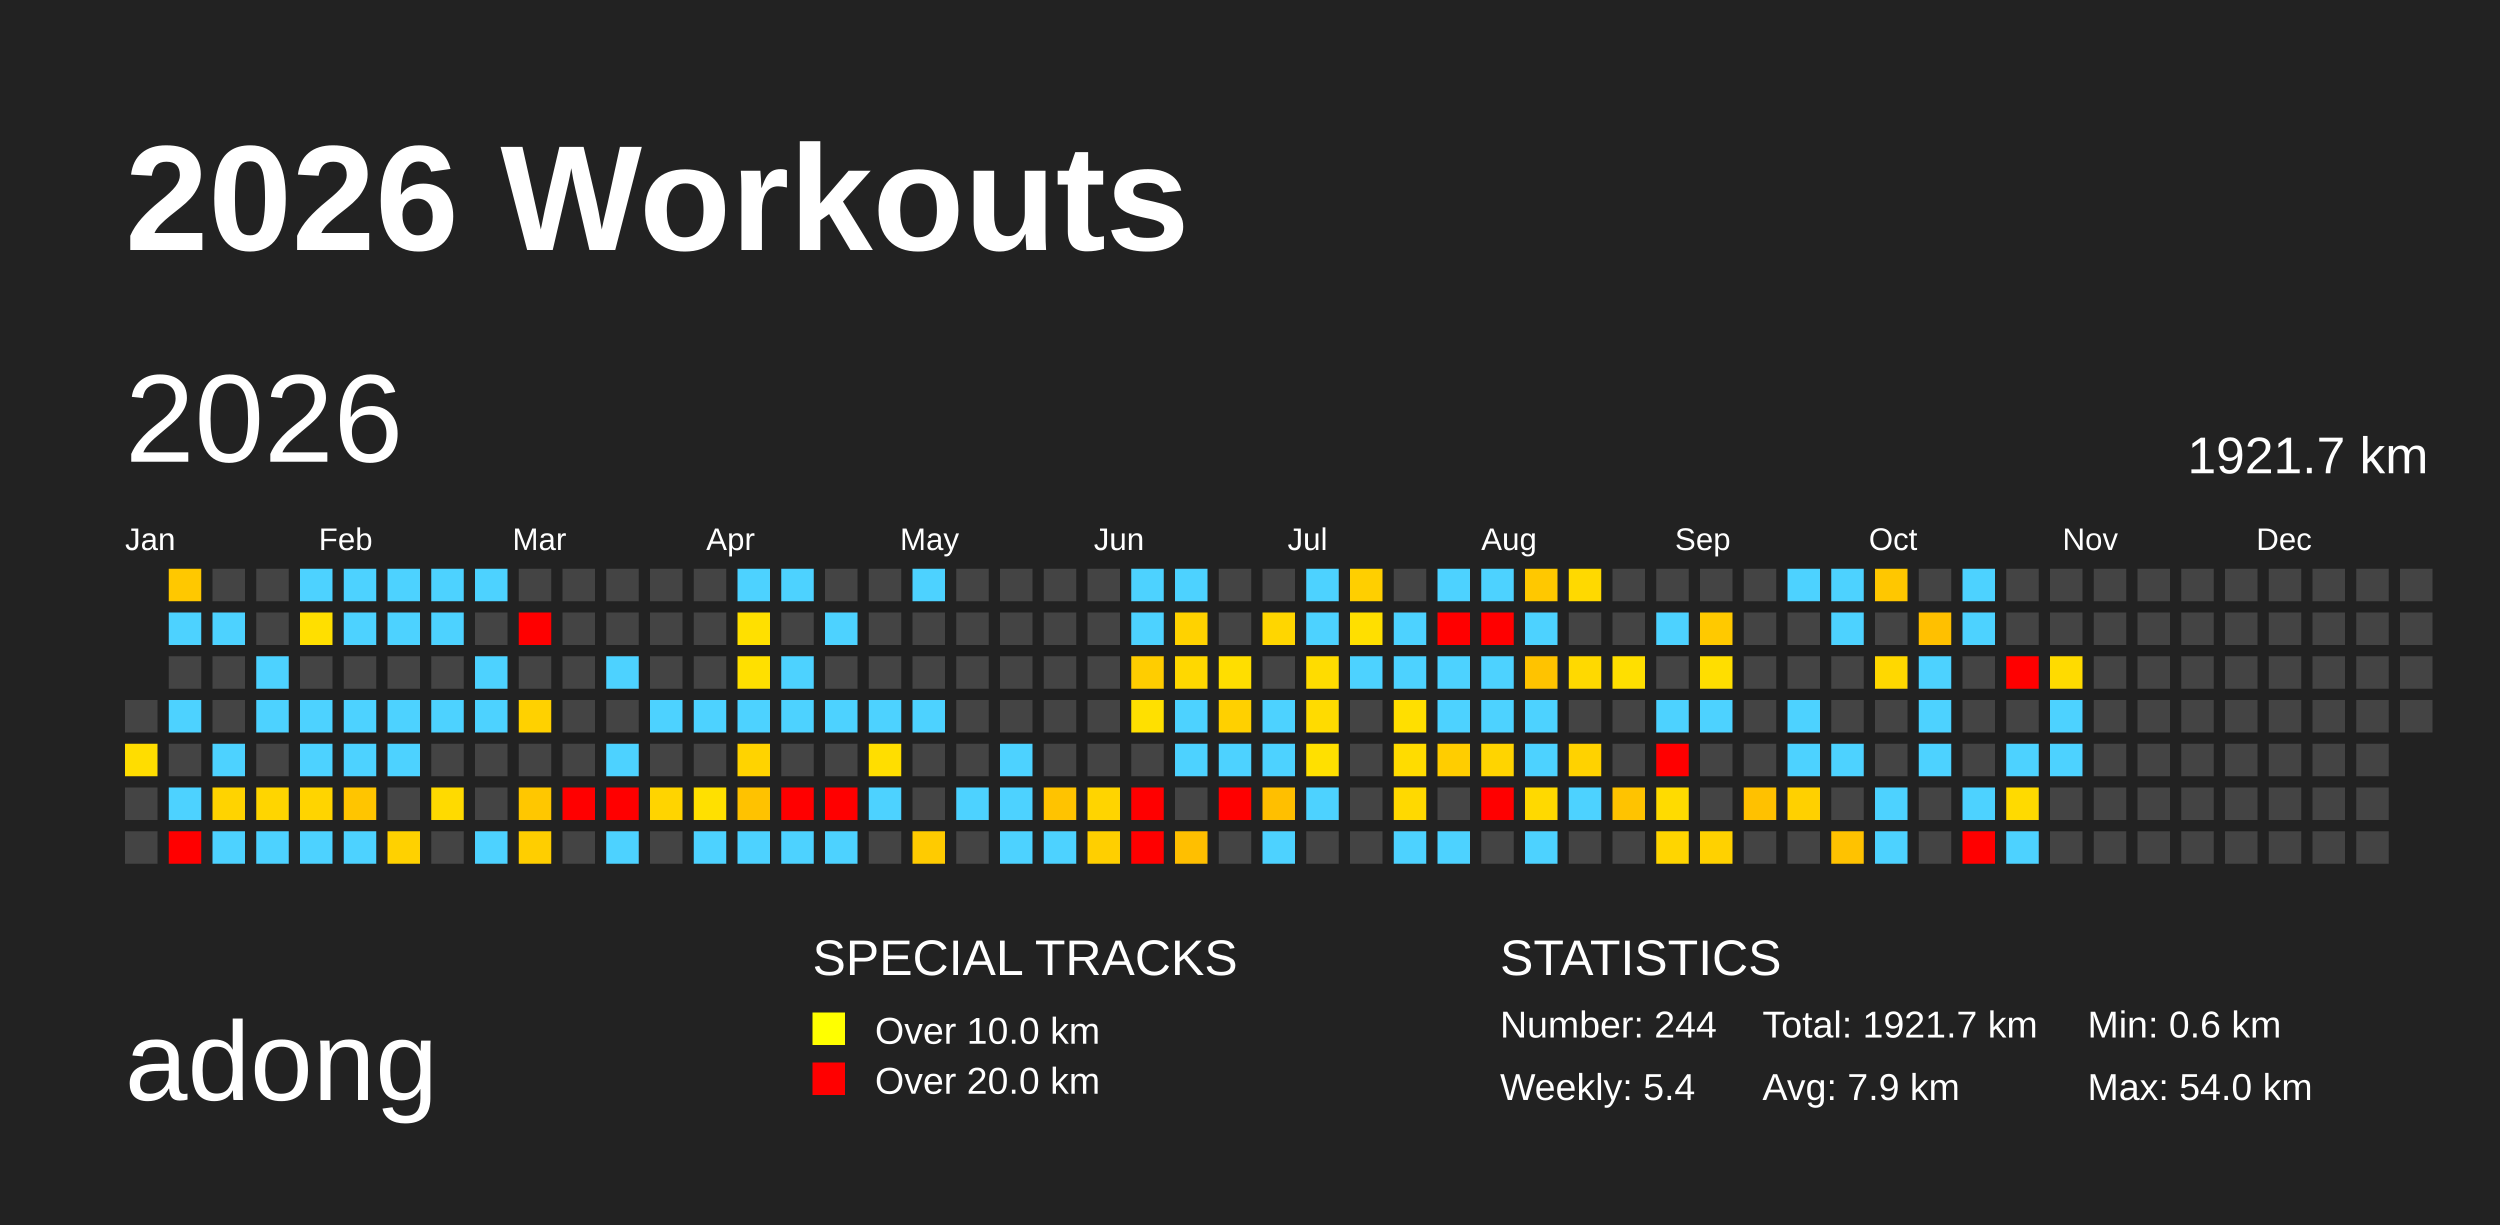
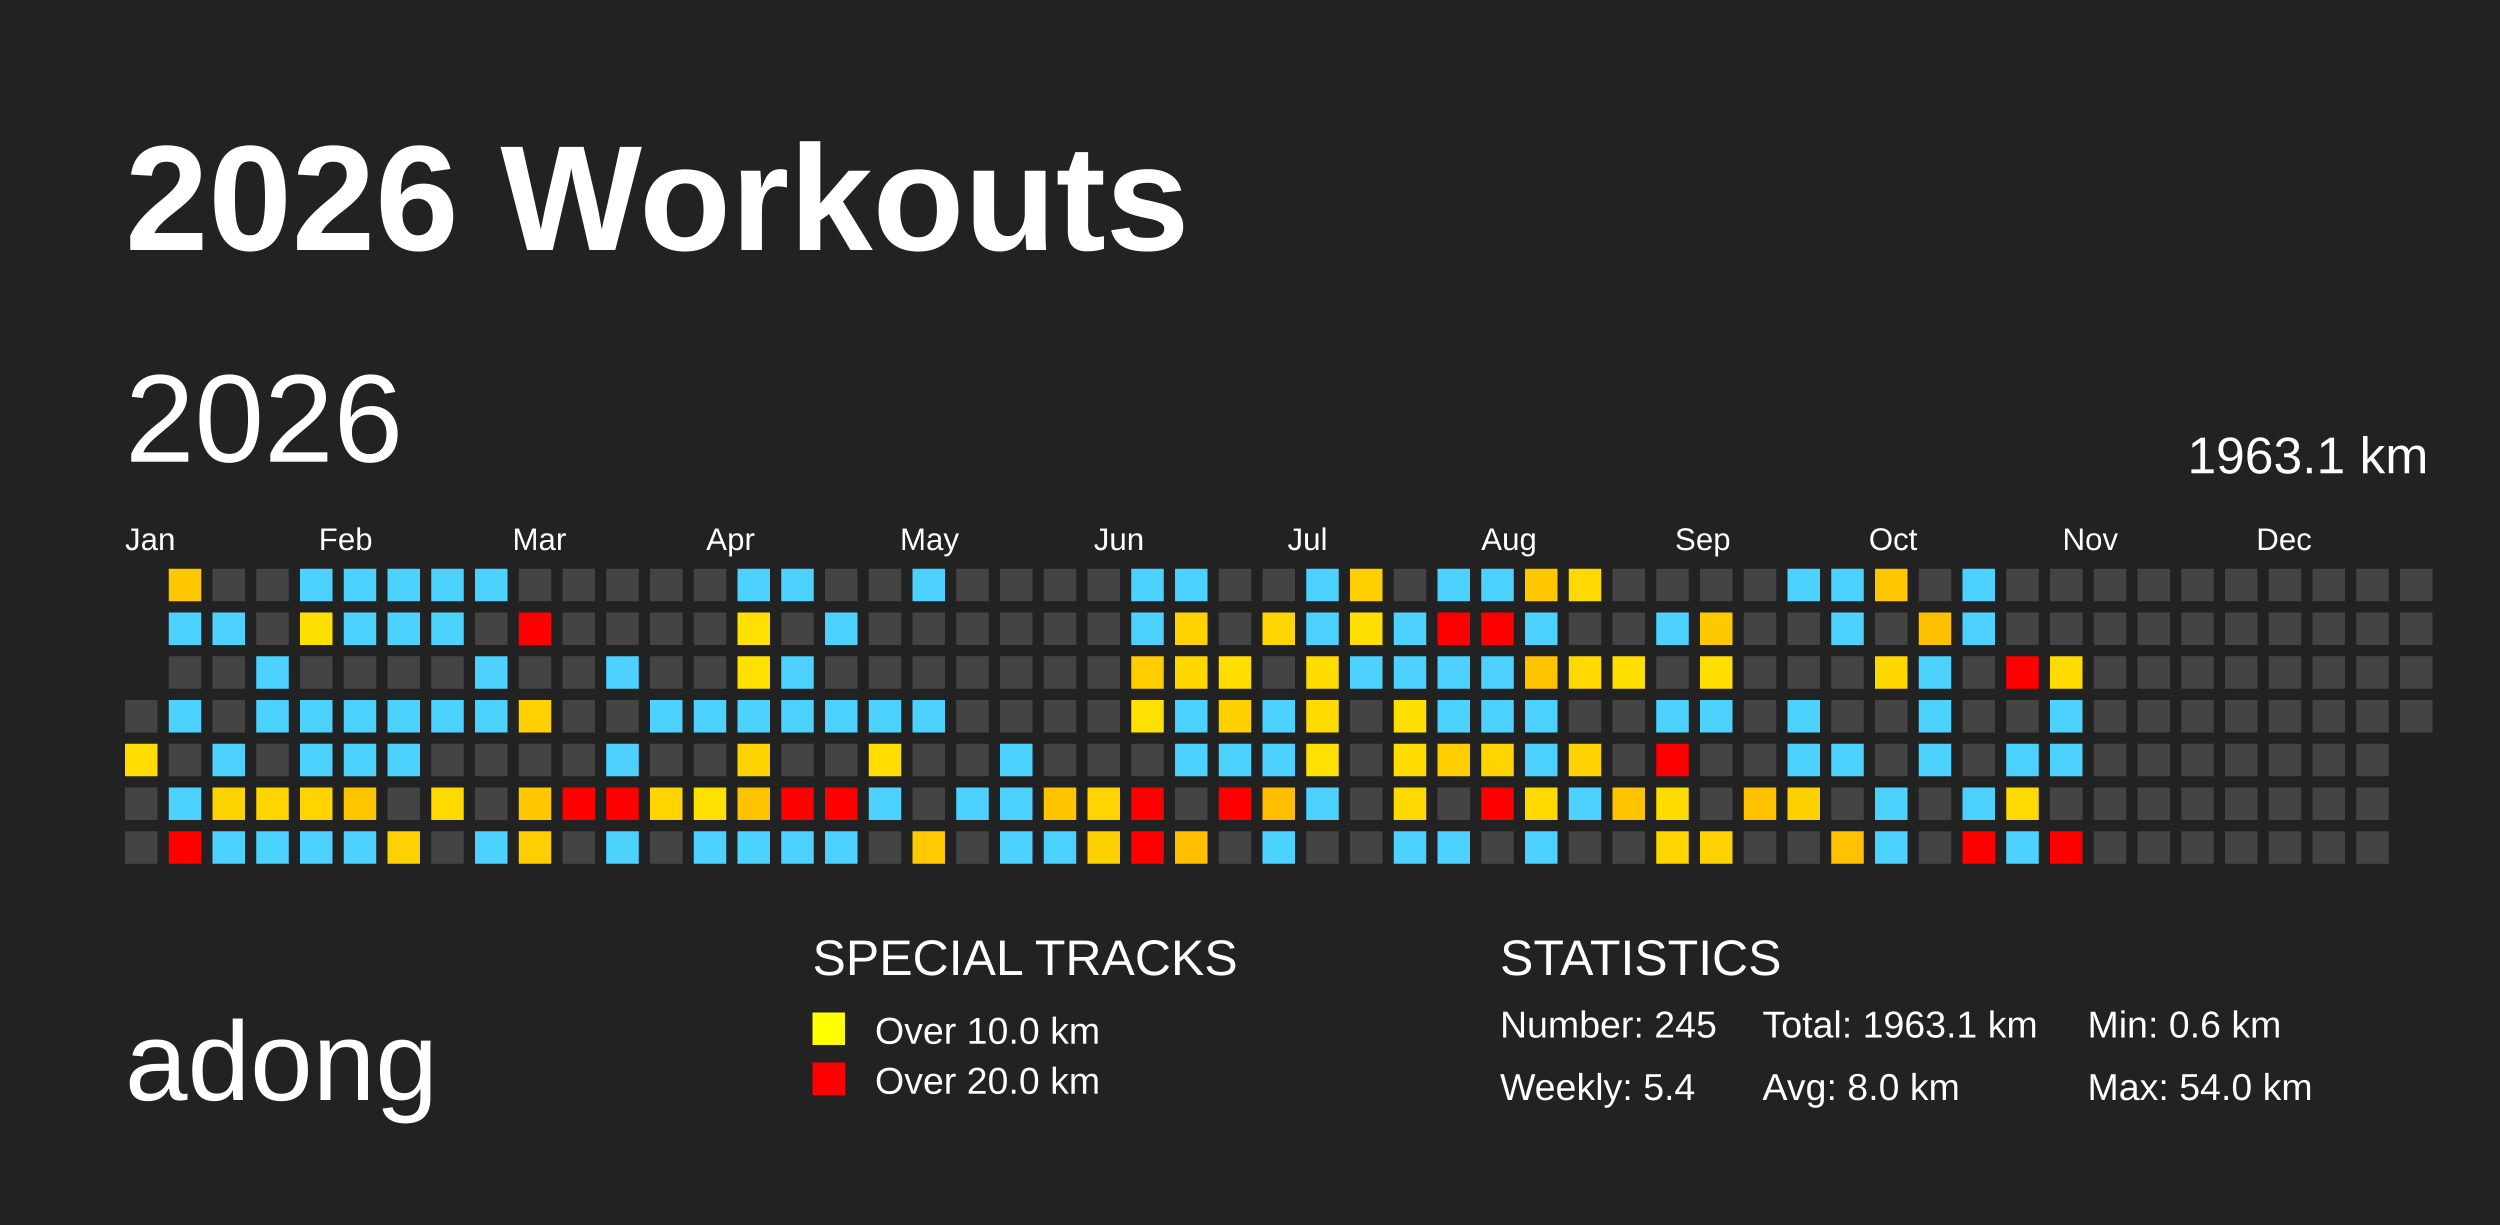
<svg xmlns="http://www.w3.org/2000/svg" baseProfile="full" height="98mm" version="1.1" viewBox="0,0,200,98" width="200mm">
  <defs>
    <pattern height="2" id="indoor-stripe" patternUnits="userSpaceOnUse" width="2">
      <line stroke="white" stroke-opacity="0.45" stroke-width="0.5" x1="0" x2="2" y1="2" y2="0" />
    </pattern>
  </defs>
  <rect fill="#222222" height="98" width="200" x="0" y="0" />
  <text fill="#FFFFFF" style="font-size:12px; font-family:Arial; font-weight:bold;" x="10" y="20">2026 Workouts</text>
  <text fill="#FFFFFF" style="font-size:9px; font-family:Arial" x="10" y="88">adong</text>
  <text fill="#FFFFFF" style="font-size:4px; font-family:Arial" x="65" y="78">SPECIAL TRACKS</text>
  <rect fill="yellow" height="2.6" width="2.6" x="65" y="81" />
  <text fill="#FFFFFF" style="font-size:3px; font-family:Arial" x="70" y="83.5">Over 10.0 km</text>
  <rect fill="red" height="2.6" width="2.6" x="65" y="85" />
  <text fill="#FFFFFF" style="font-size:3px; font-family:Arial" x="70" y="87.5">Over 20.0 km</text>
  <text fill="#FFFFFF" style="font-size:4px; font-family:Arial" x="120" y="78">STATISTICS</text>
-   <text fill="#FFFFFF" style="font-size:3px; font-family:Arial" x="120" y="83">Number: 244</text>
+   <text fill="#FFFFFF" style="font-size:3px; font-family:Arial" x="120" y="83">Number: 245</text>
  <text fill="#FFFFFF" style="font-size:3px; font-family:Arial" x="120" y="88">Weekly: 5.4</text>
-   <text fill="#FFFFFF" style="font-size:3px; font-family:Arial" x="141" y="83">Total: 1921.7 km</text>
-   <text fill="#FFFFFF" style="font-size:3px; font-family:Arial" x="141" y="88">Avg: 7.9 km</text>
+   <text fill="#FFFFFF" style="font-size:3px; font-family:Arial" x="141" y="83">Total: 1963.1 km</text>
+   <text fill="#FFFFFF" style="font-size:3px; font-family:Arial" x="141" y="88">Avg: 8.0 km</text>
  <text fill="#FFFFFF" style="font-size:3px; font-family:Arial" x="167" y="83">Min: 0.6 km</text>
  <text fill="#FFFFFF" style="font-size:3px; font-family:Arial" x="167" y="88">Max: 54.0 km</text>
  <text dominant-baseline="hanging" fill="#FFFFFF" style="font-size:10.0px; font-family:Arial;" x="10" y="30">2026</text>
-   <text dominant-baseline="hanging" fill="#FFFFFF" style="font-size:4.125px; font-family:Arial;" x="175" y="35">1921.7 km</text>
+   <text dominant-baseline="hanging" fill="#FFFFFF" style="font-size:4.125px; font-family:Arial;" x="175" y="35">1963.1 km</text>
  <text fill="#FFFFFF" style="font-size:2.5px; font-family:Arial" x="10.0" y="44">Jan</text>
  <text fill="#FFFFFF" style="font-size:2.5px; font-family:Arial" x="25.5" y="44">Feb</text>
  <text fill="#FFFFFF" style="font-size:2.5px; font-family:Arial" x="41.0" y="44">Mar</text>
  <text fill="#FFFFFF" style="font-size:2.5px; font-family:Arial" x="56.5" y="44">Apr</text>
  <text fill="#FFFFFF" style="font-size:2.5px; font-family:Arial" x="72.0" y="44">May</text>
  <text fill="#FFFFFF" style="font-size:2.5px; font-family:Arial" x="87.5" y="44">Jun</text>
  <text fill="#FFFFFF" style="font-size:2.5px; font-family:Arial" x="103.0" y="44">Jul</text>
  <text fill="#FFFFFF" style="font-size:2.5px; font-family:Arial" x="118.5" y="44">Aug</text>
  <text fill="#FFFFFF" style="font-size:2.5px; font-family:Arial" x="134.0" y="44">Sep</text>
  <text fill="#FFFFFF" style="font-size:2.5px; font-family:Arial" x="149.5" y="44">Oct</text>
  <text fill="#FFFFFF" style="font-size:2.5px; font-family:Arial" x="165.0" y="44">Nov</text>
  <text fill="#FFFFFF" style="font-size:2.5px; font-family:Arial" x="180.5" y="44">Dec</text>
  <rect fill="#444444" height="2.6" width="2.6" x="10.0" y="56.0" />
  <rect fill="#ffdd00" height="2.6" width="2.6" x="10.0" y="59.5" />
  <rect fill="#444444" height="2.6" width="2.6" x="10.0" y="63.0" />
  <rect fill="#444444" height="2.6" width="2.6" x="10.0" y="66.5" />
  <rect fill="#ffc800" height="2.6" width="2.6" x="13.5" y="45.5" />
  <rect fill="#4dd2ff" height="2.6" width="2.6" x="13.5" y="49.0" />
  <rect fill="#444444" height="2.6" width="2.6" x="13.5" y="52.5" />
  <rect fill="#4dd2ff" height="2.6" width="2.6" x="13.5" y="56.0" />
  <rect fill="#444444" height="2.6" width="2.6" x="13.5" y="59.5" />
  <rect fill="#4dd2ff" height="2.6" width="2.6" x="13.5" y="63.0" />
  <rect fill="red" height="2.6" width="2.6" x="13.5" y="66.5" />
  <rect fill="#444444" height="2.6" width="2.6" x="17.0" y="45.5" />
  <rect fill="#4dd2ff" height="2.6" width="2.6" x="17.0" y="49.0" />
  <rect fill="#444444" height="2.6" width="2.6" x="17.0" y="52.5" />
  <rect fill="#444444" height="2.6" width="2.6" x="17.0" y="56.0" />
  <rect fill="#4dd2ff" height="2.6" width="2.6" x="17.0" y="59.5" />
  <rect fill="#ffd300" height="2.6" width="2.6" x="17.0" y="63.0" />
  <rect fill="#4dd2ff" height="2.6" width="2.6" x="17.0" y="66.5" />
  <rect fill="#444444" height="2.6" width="2.6" x="20.5" y="45.5" />
  <rect fill="#444444" height="2.6" width="2.6" x="20.5" y="49.0" />
  <rect fill="#4dd2ff" height="2.6" width="2.6" x="20.5" y="52.5" />
  <rect fill="#4dd2ff" height="2.6" width="2.6" x="20.5" y="56.0" />
  <rect fill="#444444" height="2.6" width="2.6" x="20.5" y="59.5" />
  <rect fill="#ffd500" height="2.6" width="2.6" x="20.5" y="63.0" />
  <rect fill="#4dd2ff" height="2.6" width="2.6" x="20.5" y="66.5" />
  <rect fill="#4dd2ff" height="2.6" width="2.6" x="24.0" y="45.5" />
  <rect fill="#ffdf00" height="2.6" width="2.6" x="24.0" y="49.0" />
  <rect fill="#444444" height="2.6" width="2.6" x="24.0" y="52.5" />
  <rect fill="#4dd2ff" height="2.6" width="2.6" x="24.0" y="56.0" />
  <rect fill="#4dd2ff" height="2.6" width="2.6" x="24.0" y="59.5" />
  <rect fill="#ffd400" height="2.6" width="2.6" x="24.0" y="63.0" />
  <rect fill="#4dd2ff" height="2.6" width="2.6" x="24.0" y="66.5" />
  <rect fill="#4dd2ff" height="2.6" width="2.6" x="27.5" y="45.5" />
  <rect fill="#4dd2ff" height="2.6" width="2.6" x="27.5" y="49.0" />
  <rect fill="#444444" height="2.6" width="2.6" x="27.5" y="52.5" />
  <rect fill="#4dd2ff" height="2.6" width="2.6" x="27.5" y="56.0" />
  <rect fill="#4dd2ff" height="2.6" width="2.6" x="27.5" y="59.5" />
  <rect fill="#ffc500" height="2.6" width="2.6" x="27.5" y="63.0" />
  <rect fill="#4dd2ff" height="2.6" width="2.6" x="27.5" y="66.5" />
  <rect fill="#4dd2ff" height="2.6" width="2.6" x="31.0" y="45.5" />
  <rect fill="#4dd2ff" height="2.6" width="2.6" x="31.0" y="49.0" />
  <rect fill="#444444" height="2.6" width="2.6" x="31.0" y="52.5" />
  <rect fill="#4dd2ff" height="2.6" width="2.6" x="31.0" y="56.0" />
  <rect fill="#4dd2ff" height="2.6" width="2.6" x="31.0" y="59.5" />
  <rect fill="#444444" height="2.6" width="2.6" x="31.0" y="63.0" />
  <rect fill="#ffd100" height="2.6" width="2.6" x="31.0" y="66.5" />
  <rect fill="#4dd2ff" height="2.6" width="2.6" x="34.5" y="45.5" />
  <rect fill="#4dd2ff" height="2.6" width="2.6" x="34.5" y="49.0" />
  <rect fill="#444444" height="2.6" width="2.6" x="34.5" y="52.5" />
  <rect fill="#4dd2ff" height="2.6" width="2.6" x="34.5" y="56.0" />
  <rect fill="#444444" height="2.6" width="2.6" x="34.5" y="59.5" />
  <rect fill="#ffda00" height="2.6" width="2.6" x="34.5" y="63.0" />
  <rect fill="#444444" height="2.6" width="2.6" x="34.5" y="66.5" />
  <rect fill="#4dd2ff" height="2.6" width="2.6" x="38.0" y="45.5" />
  <rect fill="#444444" height="2.6" width="2.6" x="38.0" y="49.0" />
  <rect fill="#4dd2ff" height="2.6" width="2.6" x="38.0" y="52.5" />
  <rect fill="#4dd2ff" height="2.6" width="2.6" x="38.0" y="56.0" />
  <rect fill="#444444" height="2.6" width="2.6" x="38.0" y="59.5" />
  <rect fill="#444444" height="2.6" width="2.6" x="38.0" y="63.0" />
  <rect fill="#4dd2ff" height="2.6" width="2.6" x="38.0" y="66.5" />
  <rect fill="#444444" height="2.6" width="2.6" x="41.5" y="45.5" />
  <rect fill="red" height="2.6" width="2.6" x="41.5" y="49.0" />
  <rect fill="#444444" height="2.6" width="2.6" x="41.5" y="52.5" />
  <rect fill="#ffd100" height="2.6" width="2.6" x="41.5" y="56.0" />
  <rect fill="#444444" height="2.6" width="2.6" x="41.5" y="59.5" />
  <rect fill="#ffc700" height="2.6" width="2.6" x="41.5" y="63.0" />
  <rect fill="#ffce00" height="2.6" width="2.6" x="41.5" y="66.5" />
  <rect fill="#444444" height="2.6" width="2.6" x="45.0" y="45.5" />
  <rect fill="#444444" height="2.6" width="2.6" x="45.0" y="49.0" />
  <rect fill="#444444" height="2.6" width="2.6" x="45.0" y="52.5" />
  <rect fill="#444444" height="2.6" width="2.6" x="45.0" y="56.0" />
  <rect fill="#444444" height="2.6" width="2.6" x="45.0" y="59.5" />
  <rect fill="red" height="2.6" width="2.6" x="45.0" y="63.0" />
  <rect fill="#444444" height="2.6" width="2.6" x="45.0" y="66.5" />
  <rect fill="#444444" height="2.6" width="2.6" x="48.5" y="45.5" />
  <rect fill="#444444" height="2.6" width="2.6" x="48.5" y="49.0" />
  <rect fill="#4dd2ff" height="2.6" width="2.6" x="48.5" y="52.5" />
  <rect fill="#444444" height="2.6" width="2.6" x="48.5" y="56.0" />
  <rect fill="#4dd2ff" height="2.6" width="2.6" x="48.5" y="59.5" />
  <rect fill="red" height="2.6" width="2.6" x="48.5" y="63.0" />
  <rect fill="#4dd2ff" height="2.6" width="2.6" x="48.5" y="66.5" />
  <rect fill="#444444" height="2.6" width="2.6" x="52.0" y="45.5" />
  <rect fill="#444444" height="2.6" width="2.6" x="52.0" y="49.0" />
  <rect fill="#444444" height="2.6" width="2.6" x="52.0" y="52.5" />
  <rect fill="#4dd2ff" height="2.6" width="2.6" x="52.0" y="56.0" />
  <rect fill="#444444" height="2.6" width="2.6" x="52.0" y="59.5" />
  <rect fill="#ffd400" height="2.6" width="2.6" x="52.0" y="63.0" />
  <rect fill="#444444" height="2.6" width="2.6" x="52.0" y="66.5" />
  <rect fill="#444444" height="2.6" width="2.6" x="55.5" y="45.5" />
  <rect fill="#444444" height="2.6" width="2.6" x="55.5" y="49.0" />
  <rect fill="#444444" height="2.6" width="2.6" x="55.5" y="52.5" />
  <rect fill="#4dd2ff" height="2.6" width="2.6" x="55.5" y="56.0" />
  <rect fill="#444444" height="2.6" width="2.6" x="55.5" y="59.5" />
  <rect fill="#ffe000" height="2.6" width="2.6" x="55.5" y="63.0" />
  <rect fill="#4dd2ff" height="2.6" width="2.6" x="55.5" y="66.5" />
  <rect fill="#4dd2ff" height="2.6" width="2.6" x="59.0" y="45.5" />
  <rect fill="#ffe000" height="2.6" width="2.6" x="59.0" y="49.0" />
  <rect fill="#ffe000" height="2.6" width="2.6" x="59.0" y="52.5" />
  <rect fill="#4dd2ff" height="2.6" width="2.6" x="59.0" y="56.0" />
  <rect fill="#ffd300" height="2.6" width="2.6" x="59.0" y="59.5" />
  <rect fill="#ffc200" height="2.6" width="2.6" x="59.0" y="63.0" />
  <rect fill="#4dd2ff" height="2.6" width="2.6" x="59.0" y="66.5" />
  <rect fill="#4dd2ff" height="2.6" width="2.6" x="62.5" y="45.5" />
  <rect fill="#444444" height="2.6" width="2.6" x="62.5" y="49.0" />
  <rect fill="#4dd2ff" height="2.6" width="2.6" x="62.5" y="52.5" />
  <rect fill="#4dd2ff" height="2.6" width="2.6" x="62.5" y="56.0" />
  <rect fill="#444444" height="2.6" width="2.6" x="62.5" y="59.5" />
  <rect fill="red" height="2.6" width="2.6" x="62.5" y="63.0" />
  <rect fill="#4dd2ff" height="2.6" width="2.6" x="62.5" y="66.5" />
  <rect fill="#444444" height="2.6" width="2.6" x="66.0" y="45.5" />
  <rect fill="#4dd2ff" height="2.6" width="2.6" x="66.0" y="49.0" />
  <rect fill="#444444" height="2.6" width="2.6" x="66.0" y="52.5" />
  <rect fill="#4dd2ff" height="2.6" width="2.6" x="66.0" y="56.0" />
  <rect fill="#444444" height="2.6" width="2.6" x="66.0" y="59.5" />
  <rect fill="red" height="2.6" width="2.6" x="66.0" y="63.0" />
  <rect fill="#4dd2ff" height="2.6" width="2.6" x="66.0" y="66.5" />
  <rect fill="#444444" height="2.6" width="2.6" x="69.5" y="45.5" />
  <rect fill="#444444" height="2.6" width="2.6" x="69.5" y="49.0" />
  <rect fill="#444444" height="2.6" width="2.6" x="69.5" y="52.5" />
  <rect fill="#4dd2ff" height="2.6" width="2.6" x="69.5" y="56.0" />
  <rect fill="#ffde00" height="2.6" width="2.6" x="69.5" y="59.5" />
  <rect fill="#4dd2ff" height="2.6" width="2.6" x="69.5" y="63.0" />
  <rect fill="#444444" height="2.6" width="2.6" x="69.5" y="66.5" />
  <rect fill="#4dd2ff" height="2.6" width="2.6" x="73.0" y="45.5" />
  <rect fill="#444444" height="2.6" width="2.6" x="73.0" y="49.0" />
  <rect fill="#444444" height="2.6" width="2.6" x="73.0" y="52.5" />
  <rect fill="#4dd2ff" height="2.6" width="2.6" x="73.0" y="56.0" />
  <rect fill="#444444" height="2.6" width="2.6" x="73.0" y="59.5" />
  <rect fill="#444444" height="2.6" width="2.6" x="73.0" y="63.0" />
  <rect fill="#ffcb00" height="2.6" width="2.6" x="73.0" y="66.5" />
  <rect fill="#444444" height="2.6" width="2.6" x="76.5" y="45.5" />
  <rect fill="#444444" height="2.6" width="2.6" x="76.5" y="49.0" />
  <rect fill="#444444" height="2.6" width="2.6" x="76.5" y="52.5" />
  <rect fill="#444444" height="2.6" width="2.6" x="76.5" y="56.0" />
  <rect fill="#444444" height="2.6" width="2.6" x="76.5" y="59.5" />
  <rect fill="#4dd2ff" height="2.6" width="2.6" x="76.5" y="63.0" />
  <rect fill="#444444" height="2.6" width="2.6" x="76.5" y="66.5" />
  <rect fill="#444444" height="2.6" width="2.6" x="80.0" y="45.5" />
  <rect fill="#444444" height="2.6" width="2.6" x="80.0" y="49.0" />
  <rect fill="#444444" height="2.6" width="2.6" x="80.0" y="52.5" />
  <rect fill="#444444" height="2.6" width="2.6" x="80.0" y="56.0" />
  <rect fill="#4dd2ff" height="2.6" width="2.6" x="80.0" y="59.5" />
  <rect fill="#4dd2ff" height="2.6" width="2.6" x="80.0" y="63.0" />
  <rect fill="#4dd2ff" height="2.6" width="2.6" x="80.0" y="66.5" />
  <rect fill="#444444" height="2.6" width="2.6" x="83.5" y="45.5" />
  <rect fill="#444444" height="2.6" width="2.6" x="83.5" y="49.0" />
  <rect fill="#444444" height="2.6" width="2.6" x="83.5" y="52.5" />
  <rect fill="#444444" height="2.6" width="2.6" x="83.5" y="56.0" />
  <rect fill="#444444" height="2.6" width="2.6" x="83.5" y="59.5" />
  <rect fill="#ffc300" height="2.6" width="2.6" x="83.5" y="63.0" />
  <rect fill="#4dd2ff" height="2.6" width="2.6" x="83.5" y="66.5" />
  <rect fill="#444444" height="2.6" width="2.6" x="87.0" y="45.5" />
  <rect fill="#444444" height="2.6" width="2.6" x="87.0" y="49.0" />
  <rect fill="#444444" height="2.6" width="2.6" x="87.0" y="52.5" />
  <rect fill="#444444" height="2.6" width="2.6" x="87.0" y="56.0" />
  <rect fill="#444444" height="2.6" width="2.6" x="87.0" y="59.5" />
  <rect fill="#ffd400" height="2.6" width="2.6" x="87.0" y="63.0" />
  <rect fill="#ffcf00" height="2.6" width="2.6" x="87.0" y="66.5" />
  <rect fill="#4dd2ff" height="2.6" width="2.6" x="90.5" y="45.5" />
  <rect fill="#4dd2ff" height="2.6" width="2.6" x="90.5" y="49.0" />
  <rect fill="#ffcd00" height="2.6" width="2.6" x="90.5" y="52.5" />
  <rect fill="#ffe000" height="2.6" width="2.6" x="90.5" y="56.0" />
  <rect fill="#444444" height="2.6" width="2.6" x="90.5" y="59.5" />
  <rect fill="red" height="2.6" width="2.6" x="90.5" y="63.0" />
  <rect fill="red" height="2.6" width="2.6" x="90.5" y="66.5" />
  <rect fill="#4dd2ff" height="2.6" width="2.6" x="94.0" y="45.5" />
  <rect fill="#ffd200" height="2.6" width="2.6" x="94.0" y="49.0" />
  <rect fill="#ffd800" height="2.6" width="2.6" x="94.0" y="52.5" />
  <rect fill="#4dd2ff" height="2.6" width="2.6" x="94.0" y="56.0" />
  <rect fill="#4dd2ff" height="2.6" width="2.6" x="94.0" y="59.5" />
  <rect fill="#444444" height="2.6" width="2.6" x="94.0" y="63.0" />
  <rect fill="#ffbf00" height="2.6" width="2.6" x="94.0" y="66.5" />
  <rect fill="#444444" height="2.6" width="2.6" x="97.5" y="45.5" />
  <rect fill="#444444" height="2.6" width="2.6" x="97.5" y="49.0" />
  <rect fill="#ffde00" height="2.6" width="2.6" x="97.5" y="52.5" />
  <rect fill="#ffd000" height="2.6" width="2.6" x="97.5" y="56.0" />
  <rect fill="#4dd2ff" height="2.6" width="2.6" x="97.5" y="59.5" />
  <rect fill="red" height="2.6" width="2.6" x="97.5" y="63.0" />
  <rect fill="#444444" height="2.6" width="2.6" x="97.5" y="66.5" />
  <rect fill="#444444" height="2.6" width="2.6" x="101.0" y="45.5" />
  <rect fill="#ffd600" height="2.6" width="2.6" x="101.0" y="49.0" />
  <rect fill="#444444" height="2.6" width="2.6" x="101.0" y="52.5" />
  <rect fill="#4dd2ff" height="2.6" width="2.6" x="101.0" y="56.0" />
  <rect fill="#4dd2ff" height="2.6" width="2.6" x="101.0" y="59.5" />
  <rect fill="#ffbf00" height="2.6" width="2.6" x="101.0" y="63.0" />
  <rect fill="#4dd2ff" height="2.6" width="2.6" x="101.0" y="66.5" />
  <rect fill="#4dd2ff" height="2.6" width="2.6" x="104.5" y="45.5" />
  <rect fill="#4dd2ff" height="2.6" width="2.6" x="104.5" y="49.0" />
  <rect fill="#ffdc00" height="2.6" width="2.6" x="104.5" y="52.5" />
  <rect fill="#ffdb00" height="2.6" width="2.6" x="104.5" y="56.0" />
  <rect fill="#ffe000" height="2.6" width="2.6" x="104.5" y="59.5" />
  <rect fill="#4dd2ff" height="2.6" width="2.6" x="104.5" y="63.0" />
  <rect fill="#444444" height="2.6" width="2.6" x="104.5" y="66.5" />
  <rect fill="#ffcf00" height="2.6" width="2.6" x="108.0" y="45.5" />
  <rect fill="#ffdf00" height="2.6" width="2.6" x="108.0" y="49.0" />
  <rect fill="#4dd2ff" height="2.6" width="2.6" x="108.0" y="52.5" />
  <rect fill="#444444" height="2.6" width="2.6" x="108.0" y="56.0" />
  <rect fill="#444444" height="2.6" width="2.6" x="108.0" y="59.5" />
  <rect fill="#444444" height="2.6" width="2.6" x="108.0" y="63.0" />
  <rect fill="#444444" height="2.6" width="2.6" x="108.0" y="66.5" />
  <rect fill="#444444" height="2.6" width="2.6" x="111.5" y="45.5" />
  <rect fill="#4dd2ff" height="2.6" width="2.6" x="111.5" y="49.0" />
  <rect fill="#4dd2ff" height="2.6" width="2.6" x="111.5" y="52.5" />
  <rect fill="#ffdf00" height="2.6" width="2.6" x="111.5" y="56.0" />
  <rect fill="#ffdc00" height="2.6" width="2.6" x="111.5" y="59.5" />
  <rect fill="#ffd900" height="2.6" width="2.6" x="111.5" y="63.0" />
  <rect fill="#4dd2ff" height="2.6" width="2.6" x="111.5" y="66.5" />
  <rect fill="#4dd2ff" height="2.6" width="2.6" x="115.0" y="45.5" />
  <rect fill="red" height="2.6" width="2.6" x="115.0" y="49.0" />
  <rect fill="#4dd2ff" height="2.6" width="2.6" x="115.0" y="52.5" />
  <rect fill="#4dd2ff" height="2.6" width="2.6" x="115.0" y="56.0" />
  <rect fill="#ffcd00" height="2.6" width="2.6" x="115.0" y="59.5" />
  <rect fill="#444444" height="2.6" width="2.6" x="115.0" y="63.0" />
  <rect fill="#4dd2ff" height="2.6" width="2.6" x="115.0" y="66.5" />
  <rect fill="#4dd2ff" height="2.6" width="2.6" x="118.5" y="45.5" />
  <rect fill="red" height="2.6" width="2.6" x="118.5" y="49.0" />
  <rect fill="#4dd2ff" height="2.6" width="2.6" x="118.5" y="52.5" />
  <rect fill="#4dd2ff" height="2.6" width="2.6" x="118.5" y="56.0" />
  <rect fill="#ffd400" height="2.6" width="2.6" x="118.5" y="59.5" />
  <rect fill="red" height="2.6" width="2.6" x="118.5" y="63.0" />
  <rect fill="#444444" height="2.6" width="2.6" x="118.5" y="66.5" />
  <rect fill="#ffc800" height="2.6" width="2.6" x="122.0" y="45.5" />
  <rect fill="#4dd2ff" height="2.6" width="2.6" x="122.0" y="49.0" />
  <rect fill="#ffc300" height="2.6" width="2.6" x="122.0" y="52.5" />
  <rect fill="#4dd2ff" height="2.6" width="2.6" x="122.0" y="56.0" />
  <rect fill="#4dd2ff" height="2.6" width="2.6" x="122.0" y="59.5" />
  <rect fill="#ffd900" height="2.6" width="2.6" x="122.0" y="63.0" />
  <rect fill="#4dd2ff" height="2.6" width="2.6" x="122.0" y="66.5" />
  <rect fill="#ffd900" height="2.6" width="2.6" x="125.5" y="45.5" />
  <rect fill="#444444" height="2.6" width="2.6" x="125.5" y="49.0" />
  <rect fill="#ffd900" height="2.6" width="2.6" x="125.5" y="52.5" />
  <rect fill="#444444" height="2.6" width="2.6" x="125.5" y="56.0" />
  <rect fill="#ffd200" height="2.6" width="2.6" x="125.5" y="59.5" />
  <rect fill="#4dd2ff" height="2.6" width="2.6" x="125.5" y="63.0" />
  <rect fill="#444444" height="2.6" width="2.6" x="125.5" y="66.5" />
  <rect fill="#444444" height="2.6" width="2.6" x="129.0" y="45.5" />
  <rect fill="#444444" height="2.6" width="2.6" x="129.0" y="49.0" />
  <rect fill="#ffdf00" height="2.6" width="2.6" x="129.0" y="52.5" />
  <rect fill="#444444" height="2.6" width="2.6" x="129.0" y="56.0" />
  <rect fill="#444444" height="2.6" width="2.6" x="129.0" y="59.5" />
  <rect fill="#ffc300" height="2.6" width="2.6" x="129.0" y="63.0" />
  <rect fill="#444444" height="2.6" width="2.6" x="129.0" y="66.5" />
  <rect fill="#444444" height="2.6" width="2.6" x="132.5" y="45.5" />
  <rect fill="#4dd2ff" height="2.6" width="2.6" x="132.5" y="49.0" />
  <rect fill="#444444" height="2.6" width="2.6" x="132.5" y="52.5" />
  <rect fill="#4dd2ff" height="2.6" width="2.6" x="132.5" y="56.0" />
  <rect fill="red" height="2.6" width="2.6" x="132.5" y="59.5" />
  <rect fill="#ffdb00" height="2.6" width="2.6" x="132.5" y="63.0" />
  <rect fill="#ffd500" height="2.6" width="2.6" x="132.5" y="66.5" />
  <rect fill="#444444" height="2.6" width="2.6" x="136.0" y="45.5" />
  <rect fill="#ffc900" height="2.6" width="2.6" x="136.0" y="49.0" />
  <rect fill="#ffde00" height="2.6" width="2.6" x="136.0" y="52.5" />
  <rect fill="#4dd2ff" height="2.6" width="2.6" x="136.0" y="56.0" />
  <rect fill="#444444" height="2.6" width="2.6" x="136.0" y="59.5" />
  <rect fill="#444444" height="2.6" width="2.6" x="136.0" y="63.0" />
  <rect fill="#ffd100" height="2.6" width="2.6" x="136.0" y="66.5" />
  <rect fill="#444444" height="2.6" width="2.6" x="139.5" y="45.5" />
  <rect fill="#444444" height="2.6" width="2.6" x="139.5" y="49.0" />
  <rect fill="#444444" height="2.6" width="2.6" x="139.5" y="52.5" />
  <rect fill="#444444" height="2.6" width="2.6" x="139.5" y="56.0" />
  <rect fill="#444444" height="2.6" width="2.6" x="139.5" y="59.5" />
  <rect fill="#ffc100" height="2.6" width="2.6" x="139.5" y="63.0" />
  <rect fill="#444444" height="2.6" width="2.6" x="139.5" y="66.5" />
  <rect fill="#4dd2ff" height="2.6" width="2.6" x="143.0" y="45.5" />
  <rect fill="#444444" height="2.6" width="2.6" x="143.0" y="49.0" />
  <rect fill="#444444" height="2.6" width="2.6" x="143.0" y="52.5" />
  <rect fill="#4dd2ff" height="2.6" width="2.6" x="143.0" y="56.0" />
  <rect fill="#4dd2ff" height="2.6" width="2.6" x="143.0" y="59.5" />
  <rect fill="#ffd000" height="2.6" width="2.6" x="143.0" y="63.0" />
  <rect fill="#444444" height="2.6" width="2.6" x="143.0" y="66.5" />
  <rect fill="#4dd2ff" height="2.6" width="2.6" x="146.5" y="45.5" />
  <rect fill="#4dd2ff" height="2.6" width="2.6" x="146.5" y="49.0" />
  <rect fill="#444444" height="2.6" width="2.6" x="146.5" y="52.5" />
  <rect fill="#444444" height="2.6" width="2.6" x="146.5" y="56.0" />
  <rect fill="#4dd2ff" height="2.6" width="2.6" x="146.5" y="59.5" />
  <rect fill="#444444" height="2.6" width="2.6" x="146.5" y="63.0" />
  <rect fill="#ffc200" height="2.6" width="2.6" x="146.5" y="66.5" />
  <rect fill="#ffc700" height="2.6" width="2.6" x="150.0" y="45.5" />
  <rect fill="#444444" height="2.6" width="2.6" x="150.0" y="49.0" />
  <rect fill="#ffd800" height="2.6" width="2.6" x="150.0" y="52.5" />
  <rect fill="#444444" height="2.6" width="2.6" x="150.0" y="56.0" />
  <rect fill="#444444" height="2.6" width="2.6" x="150.0" y="59.5" />
  <rect fill="#4dd2ff" height="2.6" width="2.6" x="150.0" y="63.0" />
  <rect fill="#4dd2ff" height="2.6" width="2.6" x="150.0" y="66.5" />
  <rect fill="#444444" height="2.6" width="2.6" x="153.5" y="45.5" />
  <rect fill="#ffc000" height="2.6" width="2.6" x="153.5" y="49.0" />
  <rect fill="#4dd2ff" height="2.6" width="2.6" x="153.5" y="52.5" />
  <rect fill="#4dd2ff" height="2.6" width="2.6" x="153.5" y="56.0" />
  <rect fill="#4dd2ff" height="2.6" width="2.6" x="153.5" y="59.5" />
  <rect fill="#444444" height="2.6" width="2.6" x="153.5" y="63.0" />
  <rect fill="#444444" height="2.6" width="2.6" x="153.5" y="66.5" />
  <rect fill="#4dd2ff" height="2.6" width="2.6" x="157.0" y="45.5" />
  <rect fill="#4dd2ff" height="2.6" width="2.6" x="157.0" y="49.0" />
  <rect fill="#444444" height="2.6" width="2.6" x="157.0" y="52.5" />
  <rect fill="#444444" height="2.6" width="2.6" x="157.0" y="56.0" />
  <rect fill="#444444" height="2.6" width="2.6" x="157.0" y="59.5" />
  <rect fill="#4dd2ff" height="2.6" width="2.6" x="157.0" y="63.0" />
  <rect fill="red" height="2.6" width="2.6" x="157.0" y="66.5" />
  <rect fill="#444444" height="2.6" width="2.6" x="160.5" y="45.5" />
  <rect fill="#444444" height="2.6" width="2.6" x="160.5" y="49.0" />
  <rect fill="red" height="2.6" width="2.6" x="160.5" y="52.5" />
  <rect fill="#444444" height="2.6" width="2.6" x="160.5" y="56.0" />
  <rect fill="#4dd2ff" height="2.6" width="2.6" x="160.5" y="59.5" />
  <rect fill="#ffda00" height="2.6" width="2.6" x="160.5" y="63.0" />
  <rect fill="#4dd2ff" height="2.6" width="2.6" x="160.5" y="66.5" />
  <rect fill="#444444" height="2.6" width="2.6" x="164.0" y="45.5" />
  <rect fill="#444444" height="2.6" width="2.6" x="164.0" y="49.0" />
  <rect fill="#ffdb00" height="2.6" width="2.6" x="164.0" y="52.5" />
  <rect fill="#4dd2ff" height="2.6" width="2.6" x="164.0" y="56.0" />
  <rect fill="#4dd2ff" height="2.6" width="2.6" x="164.0" y="59.5" />
  <rect fill="#444444" height="2.6" width="2.6" x="164.0" y="63.0" />
-   <rect fill="#444444" height="2.6" width="2.6" x="164.0" y="66.5" />
+   <rect fill="red" height="2.6" width="2.6" x="164.0" y="66.5" />
  <rect fill="#444444" height="2.6" width="2.6" x="167.5" y="45.5" />
  <rect fill="#444444" height="2.6" width="2.6" x="167.5" y="49.0" />
  <rect fill="#444444" height="2.6" width="2.6" x="167.5" y="52.5" />
  <rect fill="#444444" height="2.6" width="2.6" x="167.5" y="56.0" />
  <rect fill="#444444" height="2.6" width="2.6" x="167.5" y="59.5" />
  <rect fill="#444444" height="2.6" width="2.6" x="167.5" y="63.0" />
  <rect fill="#444444" height="2.6" width="2.6" x="167.5" y="66.5" />
  <rect fill="#444444" height="2.6" width="2.6" x="171.0" y="45.5" />
  <rect fill="#444444" height="2.6" width="2.6" x="171.0" y="49.0" />
  <rect fill="#444444" height="2.6" width="2.6" x="171.0" y="52.5" />
  <rect fill="#444444" height="2.6" width="2.6" x="171.0" y="56.0" />
  <rect fill="#444444" height="2.6" width="2.6" x="171.0" y="59.5" />
  <rect fill="#444444" height="2.6" width="2.6" x="171.0" y="63.0" />
  <rect fill="#444444" height="2.6" width="2.6" x="171.0" y="66.5" />
  <rect fill="#444444" height="2.6" width="2.6" x="174.5" y="45.5" />
  <rect fill="#444444" height="2.6" width="2.6" x="174.5" y="49.0" />
  <rect fill="#444444" height="2.6" width="2.6" x="174.5" y="52.5" />
  <rect fill="#444444" height="2.6" width="2.6" x="174.5" y="56.0" />
  <rect fill="#444444" height="2.6" width="2.6" x="174.5" y="59.5" />
  <rect fill="#444444" height="2.6" width="2.6" x="174.5" y="63.0" />
  <rect fill="#444444" height="2.6" width="2.6" x="174.5" y="66.5" />
  <rect fill="#444444" height="2.6" width="2.6" x="178.0" y="45.5" />
  <rect fill="#444444" height="2.6" width="2.6" x="178.0" y="49.0" />
  <rect fill="#444444" height="2.6" width="2.6" x="178.0" y="52.5" />
  <rect fill="#444444" height="2.6" width="2.6" x="178.0" y="56.0" />
  <rect fill="#444444" height="2.6" width="2.6" x="178.0" y="59.5" />
  <rect fill="#444444" height="2.6" width="2.6" x="178.0" y="63.0" />
  <rect fill="#444444" height="2.6" width="2.6" x="178.0" y="66.5" />
  <rect fill="#444444" height="2.6" width="2.6" x="181.5" y="45.5" />
  <rect fill="#444444" height="2.6" width="2.6" x="181.5" y="49.0" />
  <rect fill="#444444" height="2.6" width="2.6" x="181.5" y="52.5" />
  <rect fill="#444444" height="2.6" width="2.6" x="181.5" y="56.0" />
  <rect fill="#444444" height="2.6" width="2.6" x="181.5" y="59.5" />
  <rect fill="#444444" height="2.6" width="2.6" x="181.5" y="63.0" />
  <rect fill="#444444" height="2.6" width="2.6" x="181.5" y="66.5" />
  <rect fill="#444444" height="2.6" width="2.6" x="185.0" y="45.5" />
  <rect fill="#444444" height="2.6" width="2.6" x="185.0" y="49.0" />
  <rect fill="#444444" height="2.6" width="2.6" x="185.0" y="52.5" />
  <rect fill="#444444" height="2.6" width="2.6" x="185.0" y="56.0" />
  <rect fill="#444444" height="2.6" width="2.6" x="185.0" y="59.5" />
  <rect fill="#444444" height="2.6" width="2.6" x="185.0" y="63.0" />
  <rect fill="#444444" height="2.6" width="2.6" x="185.0" y="66.5" />
  <rect fill="#444444" height="2.6" width="2.6" x="188.5" y="45.5" />
  <rect fill="#444444" height="2.6" width="2.6" x="188.5" y="49.0" />
  <rect fill="#444444" height="2.6" width="2.6" x="188.5" y="52.5" />
  <rect fill="#444444" height="2.6" width="2.6" x="188.5" y="56.0" />
  <rect fill="#444444" height="2.6" width="2.6" x="188.5" y="59.5" />
  <rect fill="#444444" height="2.6" width="2.6" x="188.5" y="63.0" />
  <rect fill="#444444" height="2.6" width="2.6" x="188.5" y="66.5" />
  <rect fill="#444444" height="2.6" width="2.6" x="192.0" y="45.5" />
  <rect fill="#444444" height="2.6" width="2.6" x="192.0" y="49.0" />
  <rect fill="#444444" height="2.6" width="2.6" x="192.0" y="52.5" />
  <rect fill="#444444" height="2.6" width="2.6" x="192.0" y="56.0" />
</svg>
